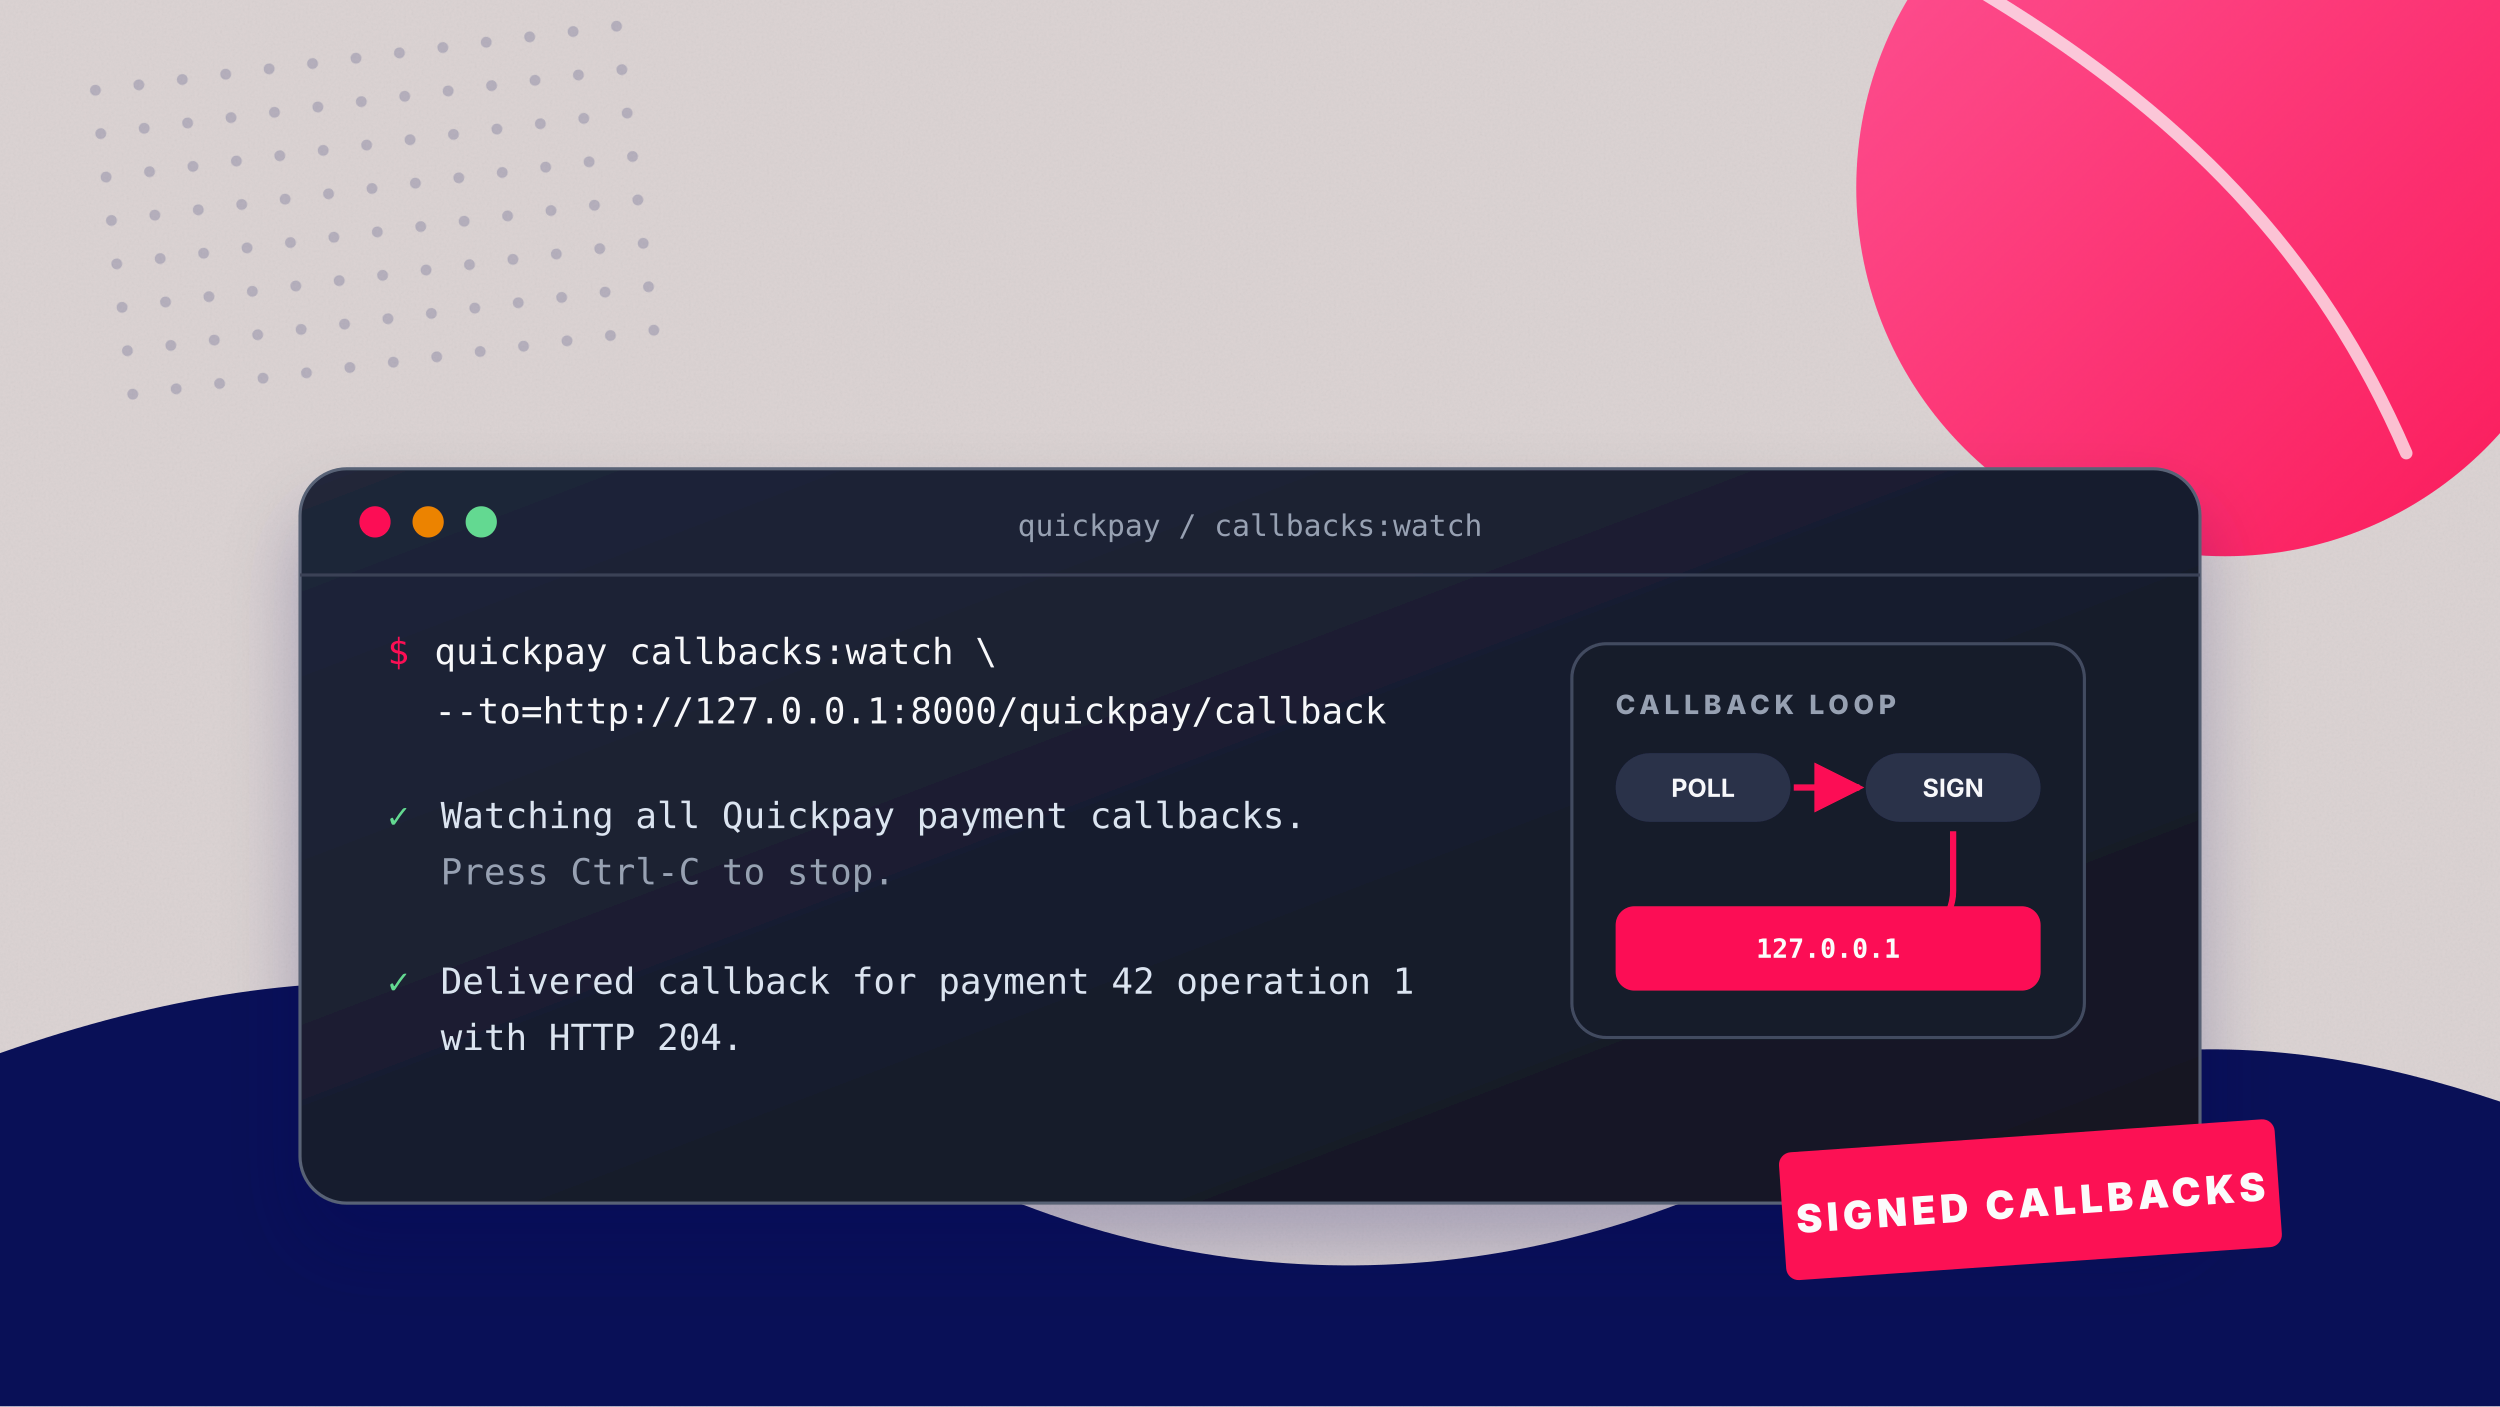
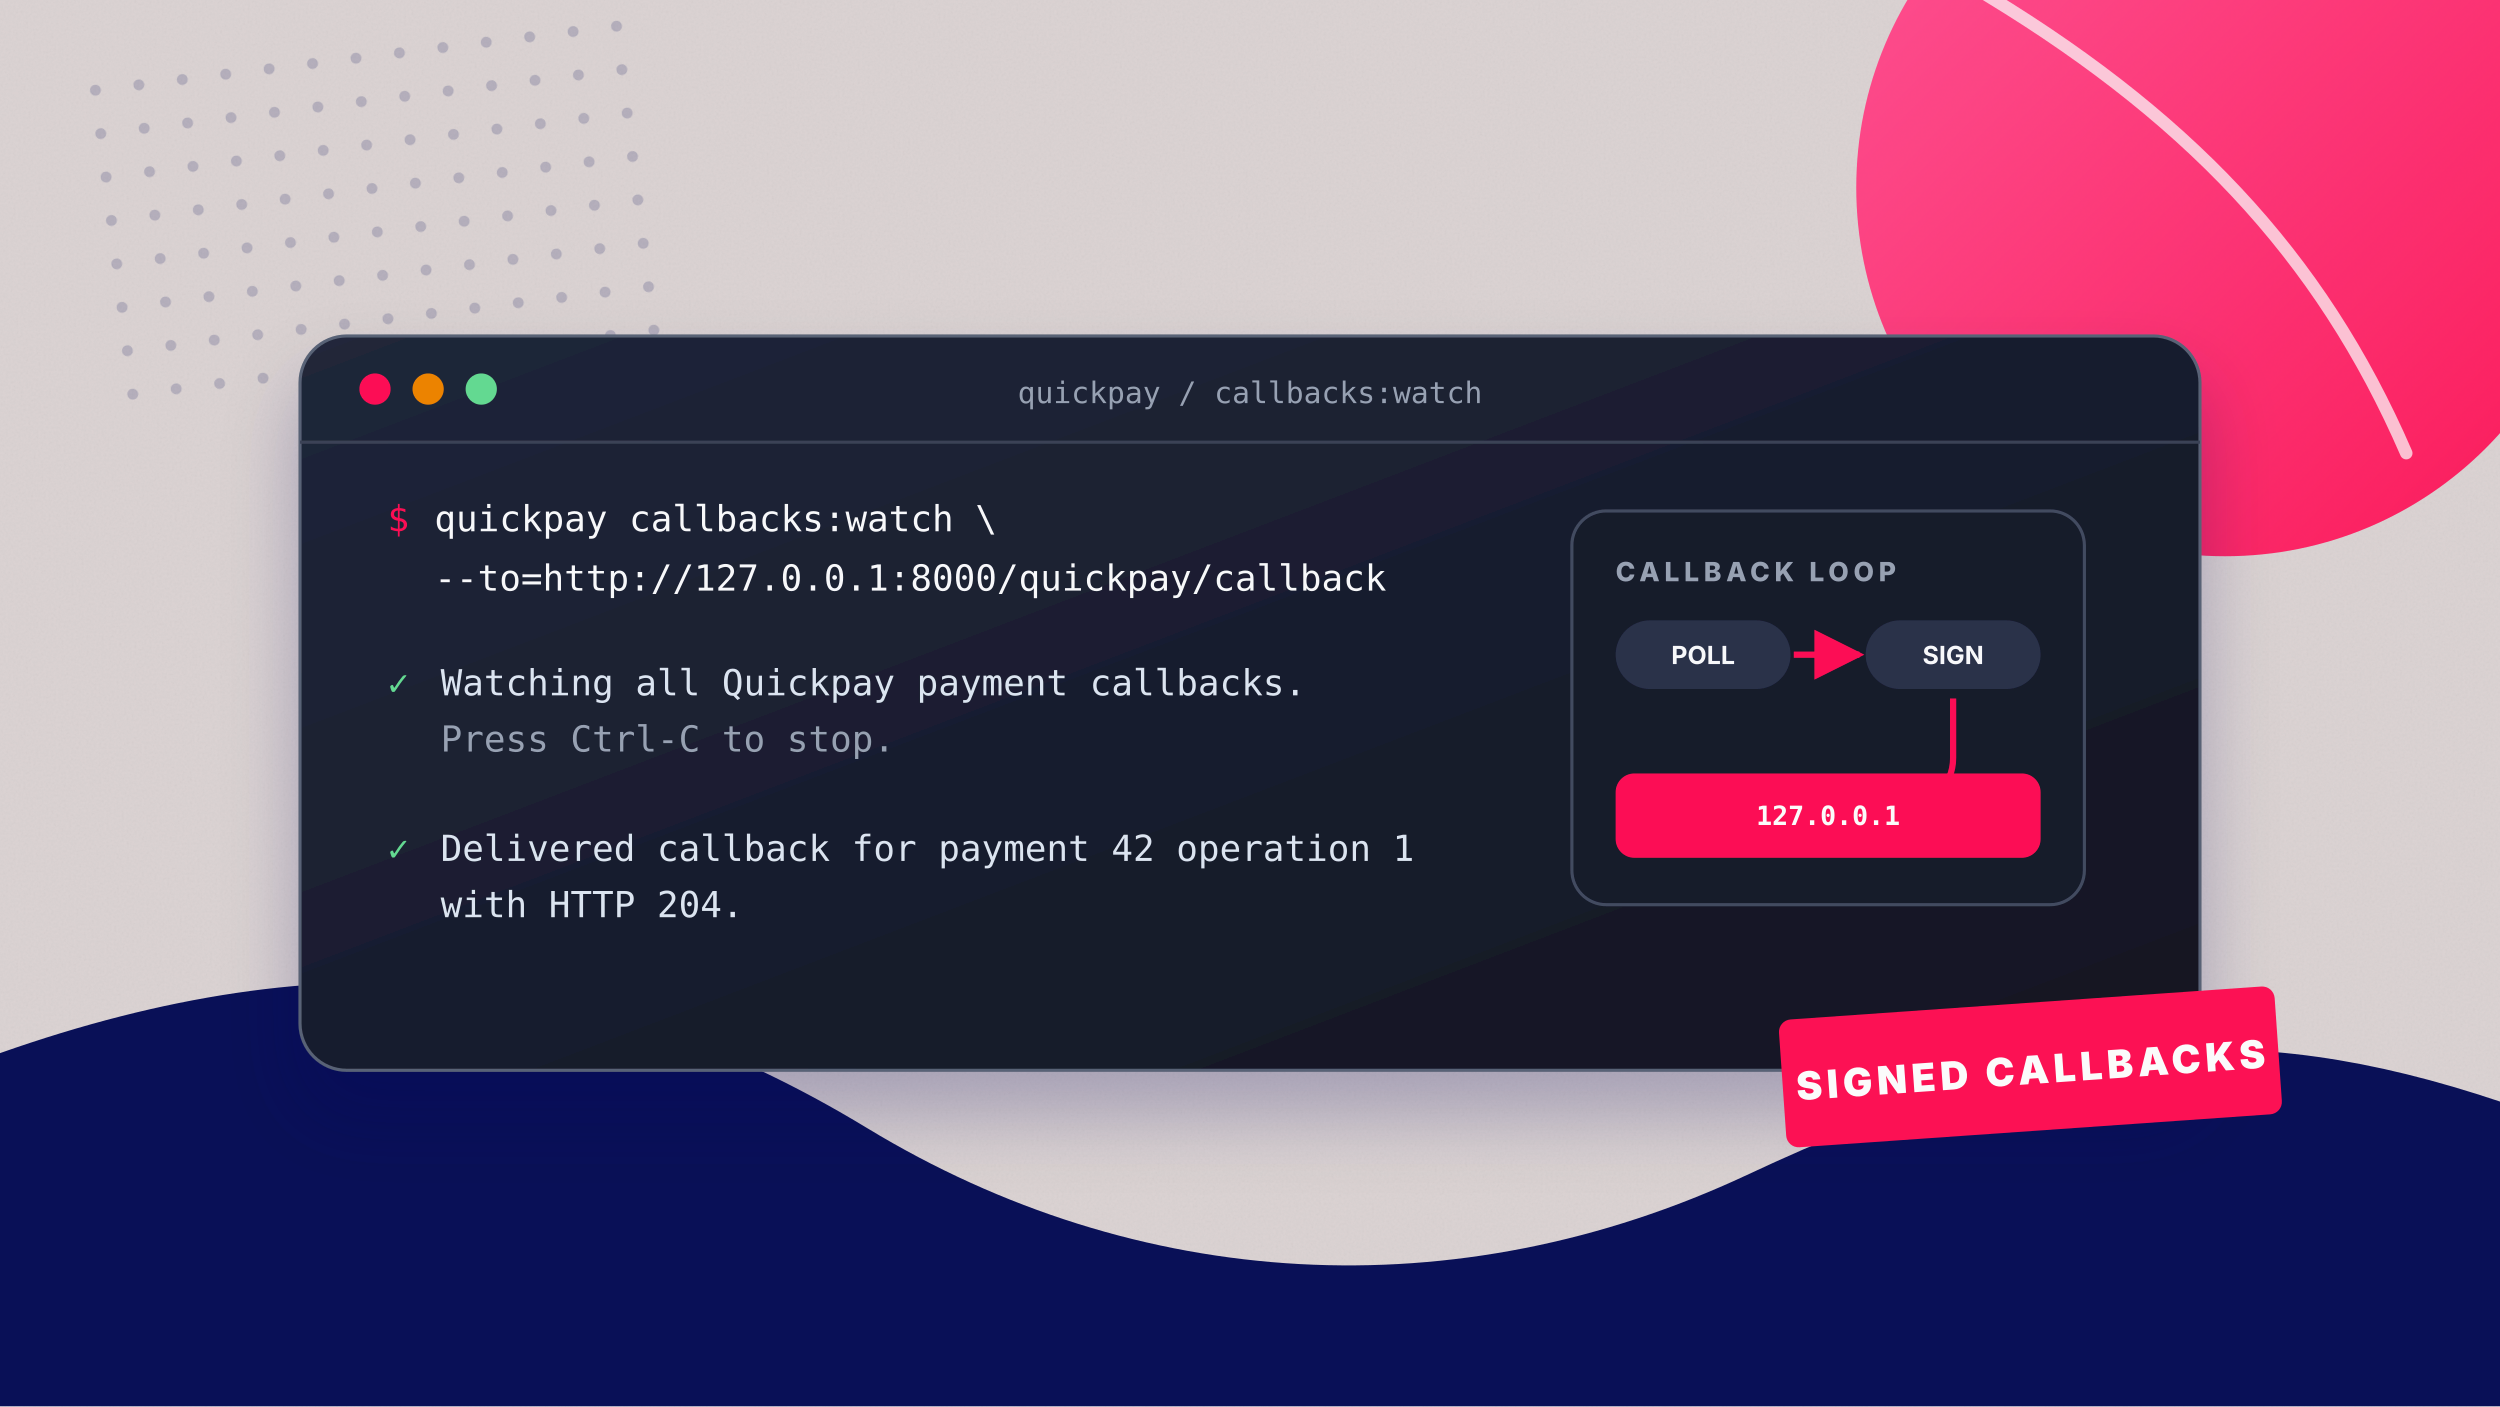
<svg xmlns="http://www.w3.org/2000/svg" width="1600" height="900" viewBox="0 0 1600 900">
  <defs>
    <filter id="paper" x="-10%" y="-10%" width="120%" height="120%">
      <feTurbulence type="fractalNoise" baseFrequency="0.62" numOctaves="3" seed="14" result="noise" />
      <feColorMatrix in="noise" type="saturate" values="0" result="mono" />
      <feComponentTransfer in="mono" result="faded">
        <feFuncA type="table" tableValues="0 0.1" />
      </feComponentTransfer>
      <feBlend in="SourceGraphic" in2="faded" mode="multiply" />
    </filter>
    <filter id="shadow" x="-20%" y="-20%" width="150%" height="170%">
      <feDropShadow dx="0" dy="28" stdDeviation="24" flood-color="#091057" flood-opacity="0.24" />
    </filter>
    <pattern id="dots" width="28" height="28" patternUnits="userSpaceOnUse">
      <circle cx="4" cy="4" r="3.5" fill="#091057" opacity="0.18" />
    </pattern>
    <linearGradient id="terminal" x1="0" y1="0" x2="1" y2="1">
      <stop offset="0" stop-color="#20263a" />
      <stop offset="1" stop-color="#111522" />
    </linearGradient>
    <linearGradient id="pinkGlow" x1="0" y1="0" x2="1" y2="1">
      <stop offset="0" stop-color="#ff4f91" />
      <stop offset="1" stop-color="#fc1154" />
    </linearGradient>
    <marker id="arrow" viewBox="0 0 10 10" refX="9" refY="5" markerWidth="8" markerHeight="8" orient="auto-start-reverse">
      <path d="M0 0l10 5-10 5z" fill="#fc1154" />
    </marker>
  </defs>
  <rect width="1600" height="900" fill="#dbd3d3" />
  <rect width="1600" height="900" fill="#dbd3d3" filter="url(#paper)" />
  <path d="M0 674c210-74 382-57 555 48s377 117 563 30c194-91 318-102 482-47v195H0z" fill="#091057" />
  <circle cx="1424" cy="120" r="236" fill="url(#pinkGlow)" opacity="0.96" />
  <path d="M1260-10c139 82 225 173 280 300" fill="none" stroke="#fbfbfb" stroke-width="8" stroke-linecap="round" opacity="0.72" />
  <rect x="42" y="50" width="360" height="210" fill="url(#dots)" transform="rotate(-7 42 50)" />
-   <g filter="url(#shadow)">
+   <g filter="url(#shadow)" transform="translate(0 -85)">
    <rect x="192" y="300" width="1216" height="470" rx="30" fill="url(#terminal)" stroke="#596276" stroke-width="2" />
    <path d="M192 368h1216" stroke="#3b4256" stroke-width="2" />
    <circle cx="240" cy="334" r="10" fill="#fc1154" />
    <circle cx="274" cy="334" r="10" fill="#ec8305" />
    <circle cx="308" cy="334" r="10" fill="#64d991" />
    <text x="800" y="343" text-anchor="middle" font-family="Menlo, monospace" font-size="19" fill="#97a1b2">quickpay / callbacks:watch</text>
    <g font-family="Menlo, monospace" font-size="23">
      <text x="248" y="425" fill="#fc1154">$</text>
      <text x="278" y="425" fill="#f7f8fa">quickpay callbacks:watch \</text>
      <text x="278" y="463" fill="#f7f8fa">--to=http://127.0.0.1:8000/quickpay/callback</text>
      <text x="248" y="530" fill="#64d991">✓</text>
      <text x="282" y="530" fill="#dbe4f0">Watching all Quickpay payment callbacks.</text>
      <text x="282" y="566" fill="#97a1b2">Press Ctrl-C to stop.</text>
      <text x="248" y="636" fill="#64d991">✓</text>
      <text x="282" y="636" fill="#dbe4f0">Delivered callback for payment 42 operation 1</text>
      <text x="282" y="672" fill="#dbe4f0">with HTTP 204.</text>
    </g>
    <g transform="translate(1006 412)">
      <rect width="328" height="252" rx="22" fill="#151a2a" stroke="#434b61" stroke-width="2" />
      <text x="28" y="45" font-family="Inter, Arial, sans-serif" font-size="17" font-weight="800" letter-spacing="3" fill="#97a1b2">CALLBACK LOOP</text>
      <rect x="28" y="70" width="112" height="44" rx="22" fill="#29304a" />
      <text x="84" y="98" text-anchor="middle" font-family="Inter, Arial, sans-serif" font-size="16" font-weight="700" fill="#f7f8fa">POLL</text>
      <rect x="188" y="70" width="112" height="44" rx="22" fill="#29304a" />
      <text x="244" y="98" text-anchor="middle" font-family="Inter, Arial, sans-serif" font-size="16" font-weight="700" fill="#f7f8fa">SIGN</text>
      <path d="M142 92h42" fill="none" stroke="#fc1154" stroke-width="4" marker-end="url(#arrow)" />
      <path d="M244 120v38c0 18-14 32-32 32h-70" fill="none" stroke="#fc1154" stroke-width="4" marker-end="url(#arrow)" />
      <rect x="28" y="168" width="272" height="54" rx="12" fill="#fc1154" />
      <text x="164" y="201" text-anchor="middle" font-family="Menlo, monospace" font-size="17" font-weight="700" fill="#fbfbfb">127.0.0.1</text>
    </g>
  </g>
-   <g transform="translate(1138 738) rotate(-4)">
+   <g transform="translate(1138 653) rotate(-4)">
    <rect width="318" height="82" rx="8" fill="#fc1154" />
    <text x="159" y="52" text-anchor="middle" font-family="Inter, Arial, sans-serif" font-size="25" font-weight="900" letter-spacing="3" fill="#fbfbfb">SIGNED CALLBACKS</text>
  </g>
</svg>
